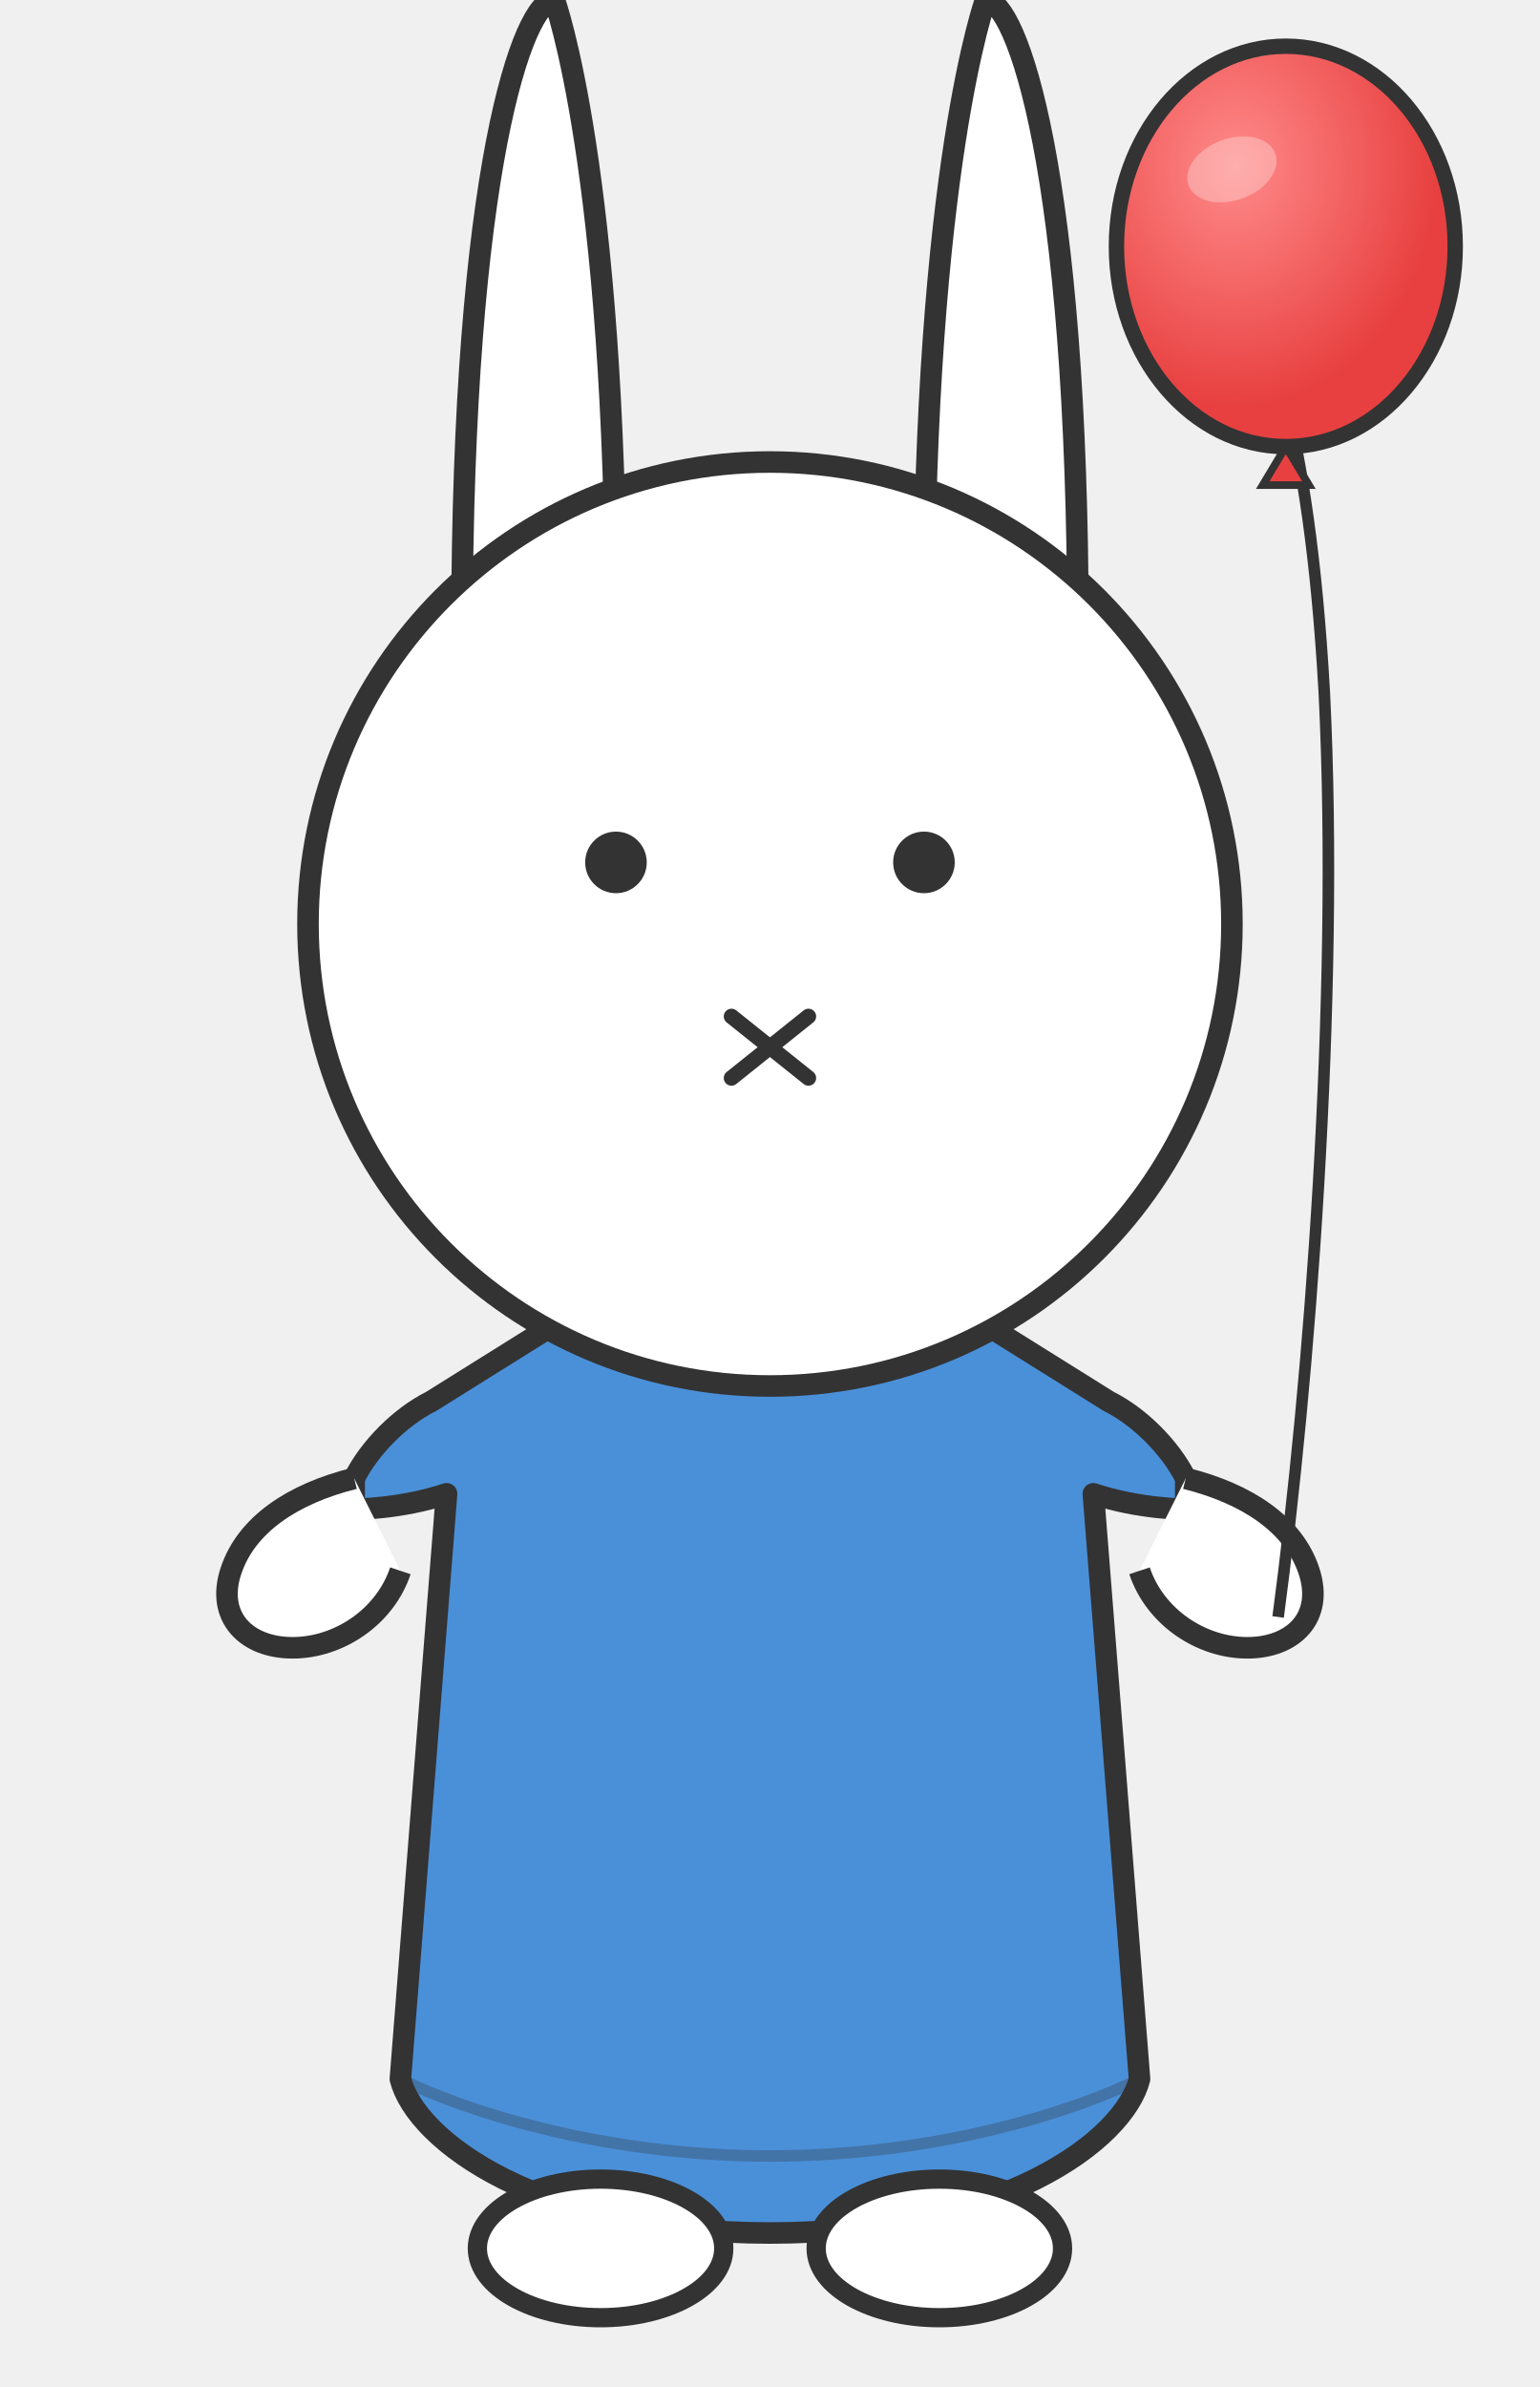
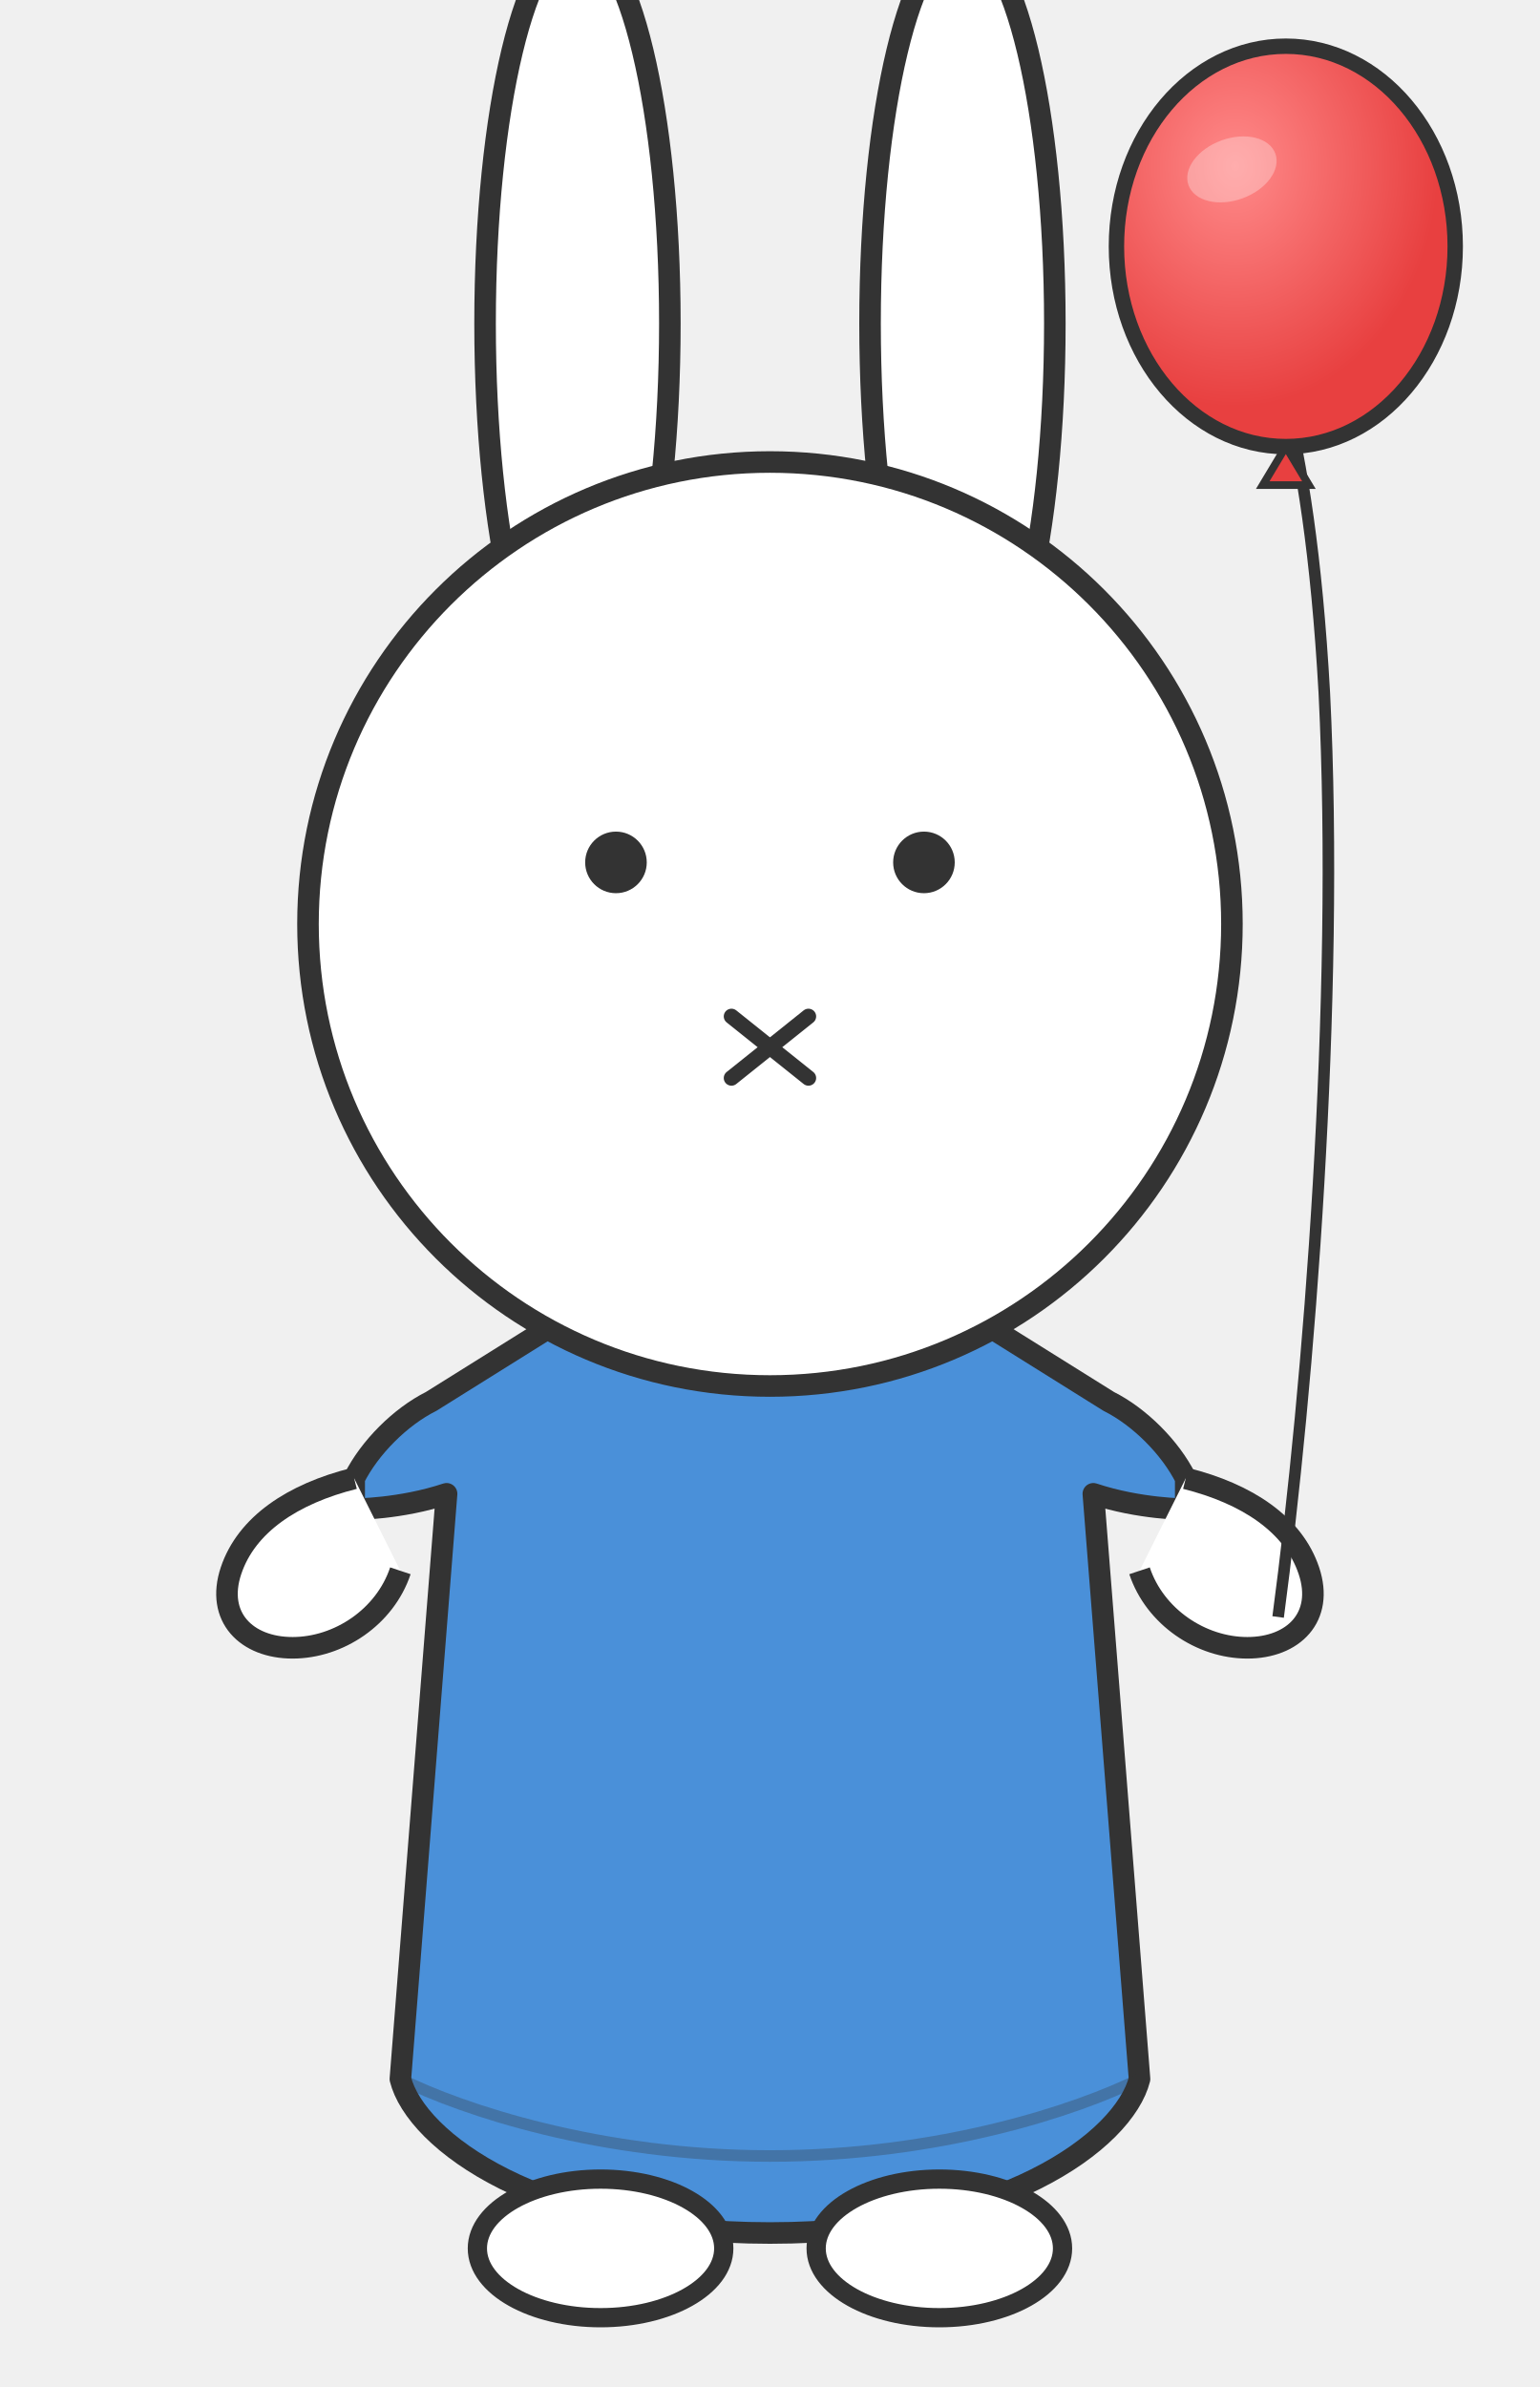
<svg xmlns="http://www.w3.org/2000/svg" viewBox="0 0 200 310">
  <defs>
    <radialGradient id="bl" cx="0.35" cy="0.3" r="0.6">
      <stop offset="0%" stop-color="#FF8A8A" />
      <stop offset="100%" stop-color="#E84040" />
    </radialGradient>
  </defs>
-   <path d="M80,82 C80,22 72,0 72,0 C68,0 60,22 60,82" fill="#FFF" stroke="#333" stroke-width="2.8" stroke-linejoin="round" />
-   <path d="M120,82 C120,22 128,0 128,0 C132,0 140,22 140,82" fill="#FFF" stroke="#333" stroke-width="2.8" stroke-linejoin="round" />
+   <ellipse cx="75" cy="42" rx="12" ry="50" fill="#FFF" stroke="#333" stroke-width="2.8" />
+   <ellipse cx="125" cy="42" rx="12" ry="50" fill="#FFF" stroke="#333" stroke-width="2.8" />
  <path d="M 78,170 L 72,172 L 56,182 C 52,184 48,188 46,192 L 46,196 C 46,196 52,196 58,194 L 52,270 C 54,278 70,290 100,290 C 130,290 146,278 148,270 L 142,194 C 148,196 154,196 154,196 L 154,192 C 152,188 148,184 144,182 L 128,172 L 122,170 Z" fill="#4A90D9" stroke="#333" stroke-width="2.8" stroke-linejoin="round" />
  <path d="M78,170 C85,175 95,177 100,177 C105,177 115,175 122,170" fill="none" stroke="#333" stroke-width="2" stroke-linecap="round" />
  <path d="M46,192 C38,194 32,198 30,204 C28,210 32,214 38,214 C44,214 50,210 52,204" fill="#FFF" stroke="#333" stroke-width="2.8" stroke-linejoin="round" />
  <path d="M154,192 C162,194 168,198 170,204 C172,210 168,214 162,214 C156,214 150,210 148,204" fill="#FFF" stroke="#333" stroke-width="2.8" stroke-linejoin="round" />
  <path d="M52,270 C60,274 78,280 100,280 C122,280 140,274 148,270" fill="none" stroke="#333" stroke-width="1.5" opacity="0.3" />
  <ellipse cx="78" cy="292" rx="16" ry="9" fill="#FFF" stroke="#333" stroke-width="2.5" />
  <ellipse cx="122" cy="292" rx="16" ry="9" fill="#FFF" stroke="#333" stroke-width="2.5" />
  <circle cx="100" cy="120" r="60" fill="#FFF" stroke="#333" stroke-width="2.8" />
  <circle cx="80" cy="112" r="4" fill="#333" />
  <circle cx="120" cy="112" r="4" fill="#333" />
  <line x1="95" y1="132" x2="105" y2="140" stroke="#333" stroke-width="2" stroke-linecap="round" />
  <line x1="105" y1="132" x2="95" y2="140" stroke="#333" stroke-width="2" stroke-linecap="round" />
  <path d="M166,210 C170,180 174,130 172,90 C171,72 169,60 167,52" fill="none" stroke="#333" stroke-width="1.5" />
  <ellipse cx="167" cy="32" rx="22" ry="26" fill="url(#bl)" stroke="#333" stroke-width="2" />
  <ellipse cx="160" cy="22" rx="6" ry="4" fill="#FFF" opacity="0.3" transform="rotate(-20,160,22)" />
  <polygon points="167,58 164,63 170,63" fill="#E84040" stroke="#333" stroke-width="1" />
</svg>
